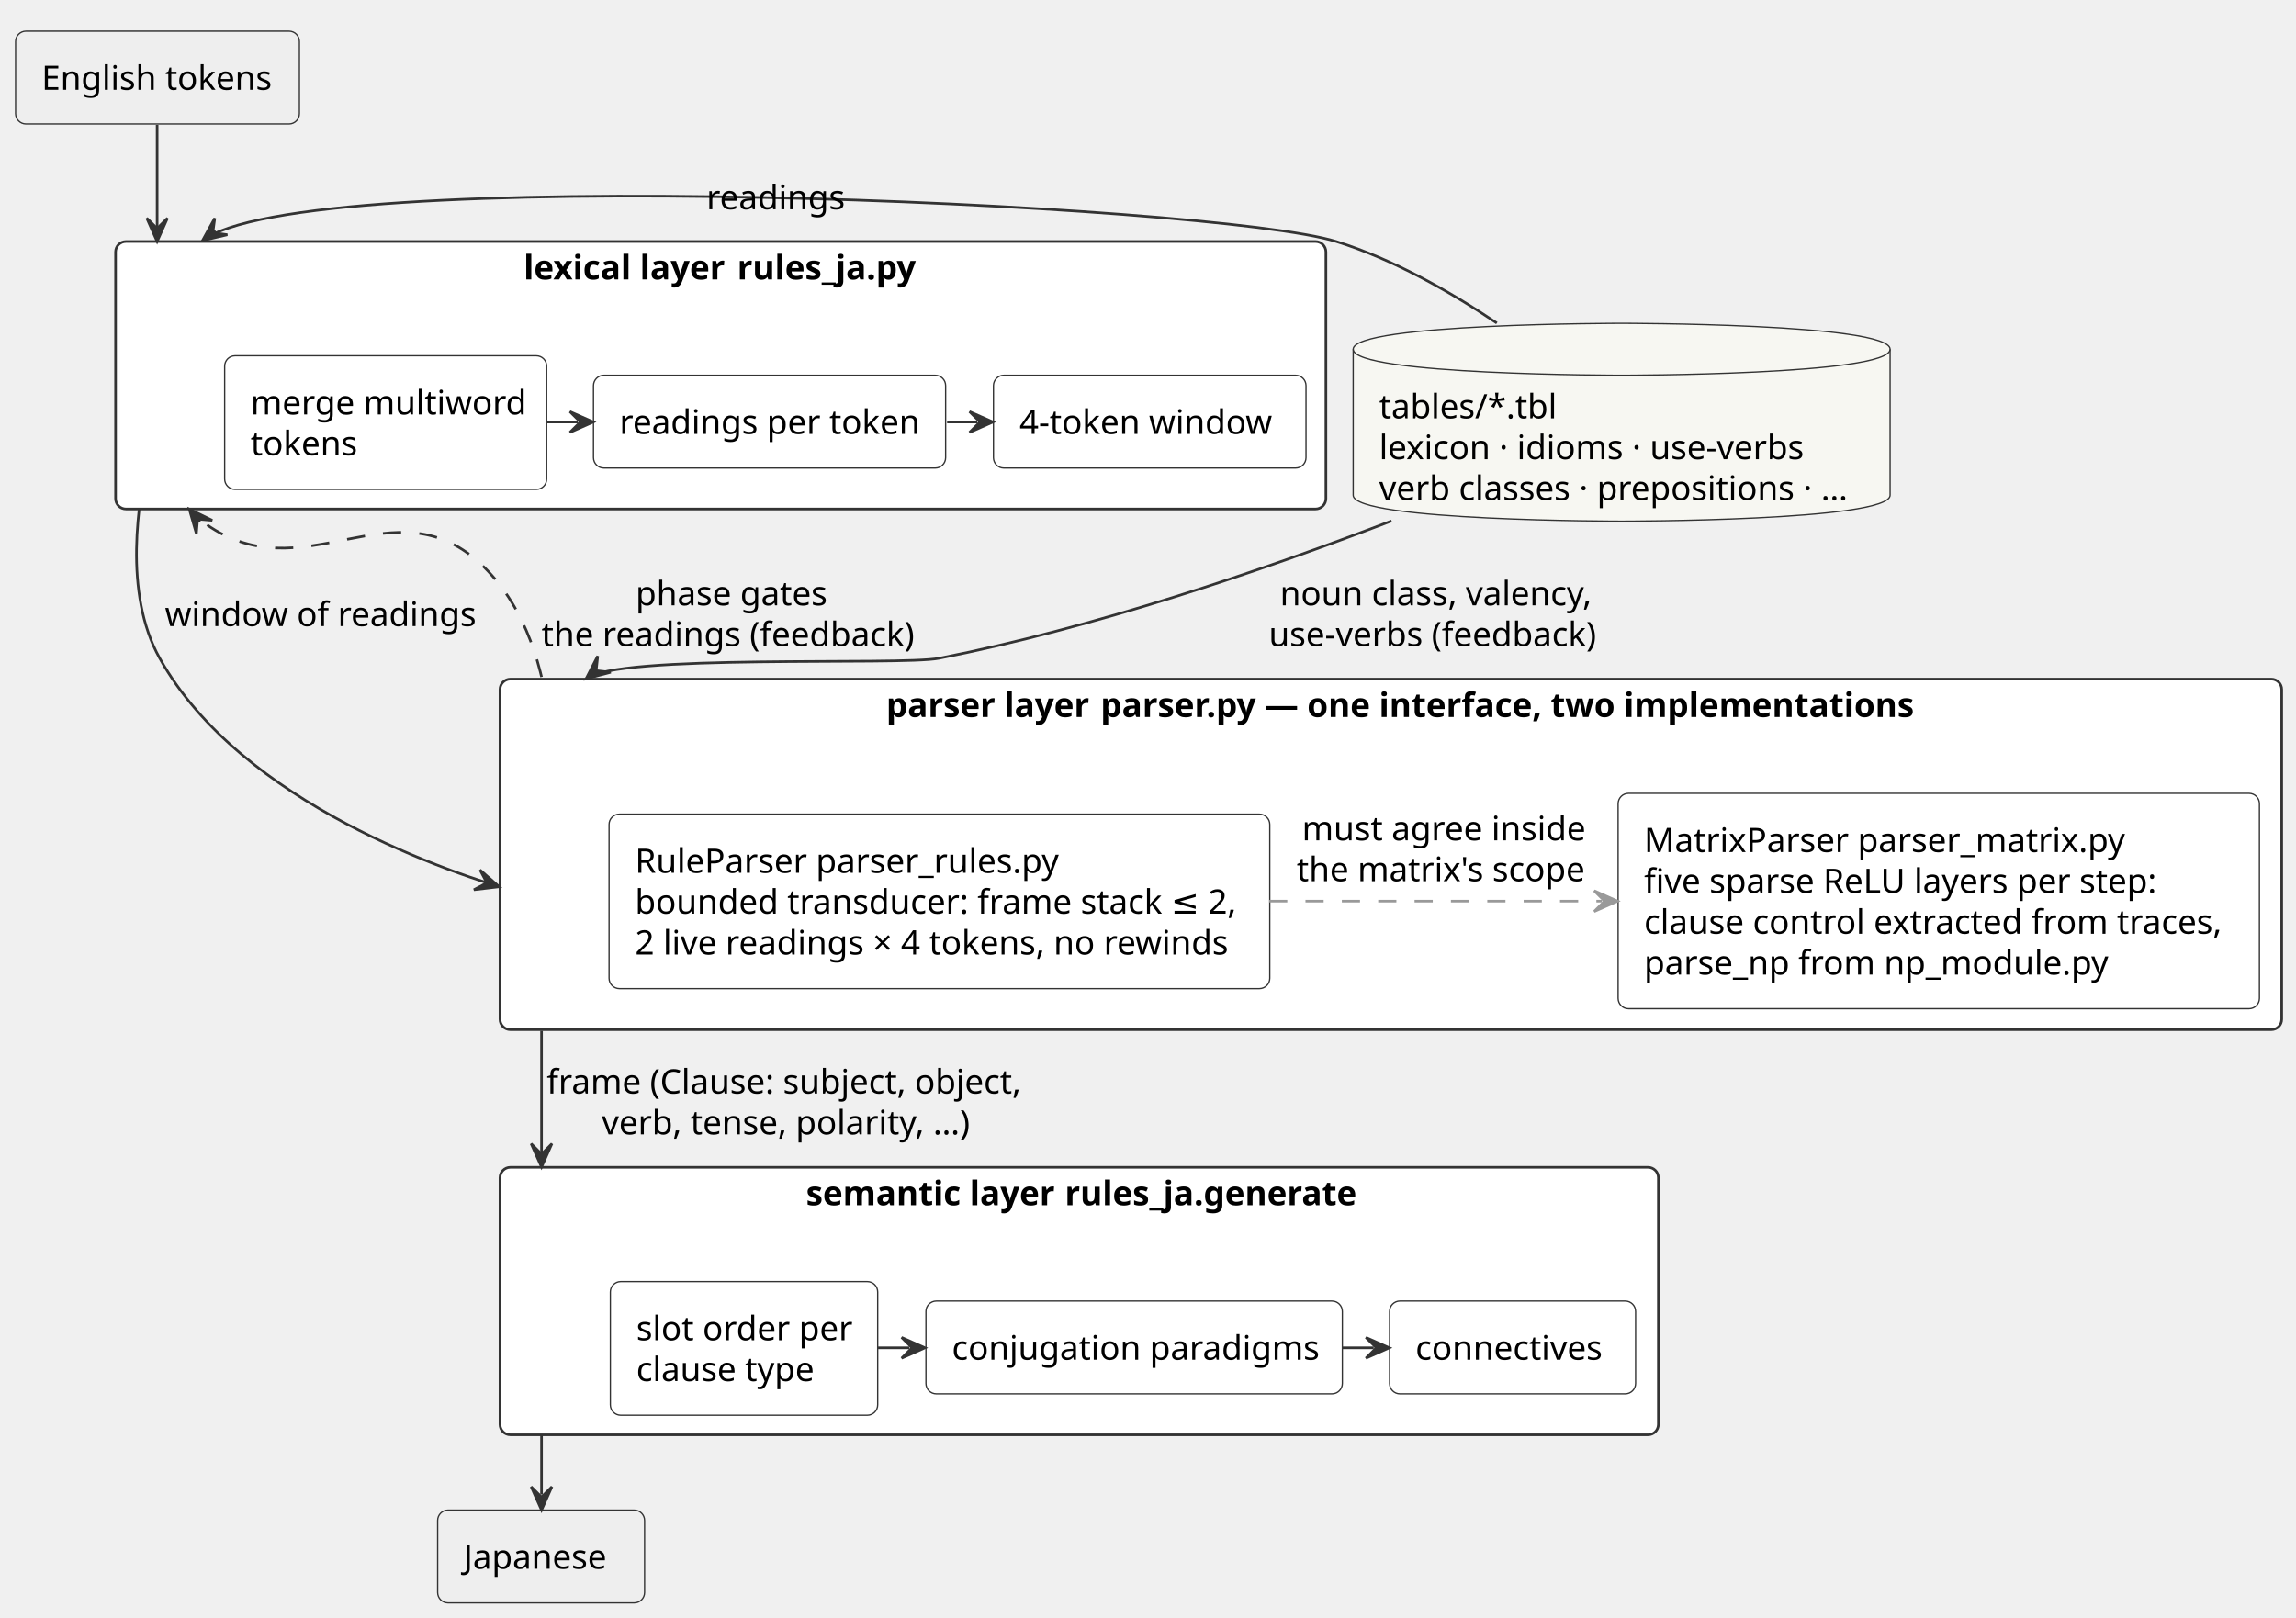
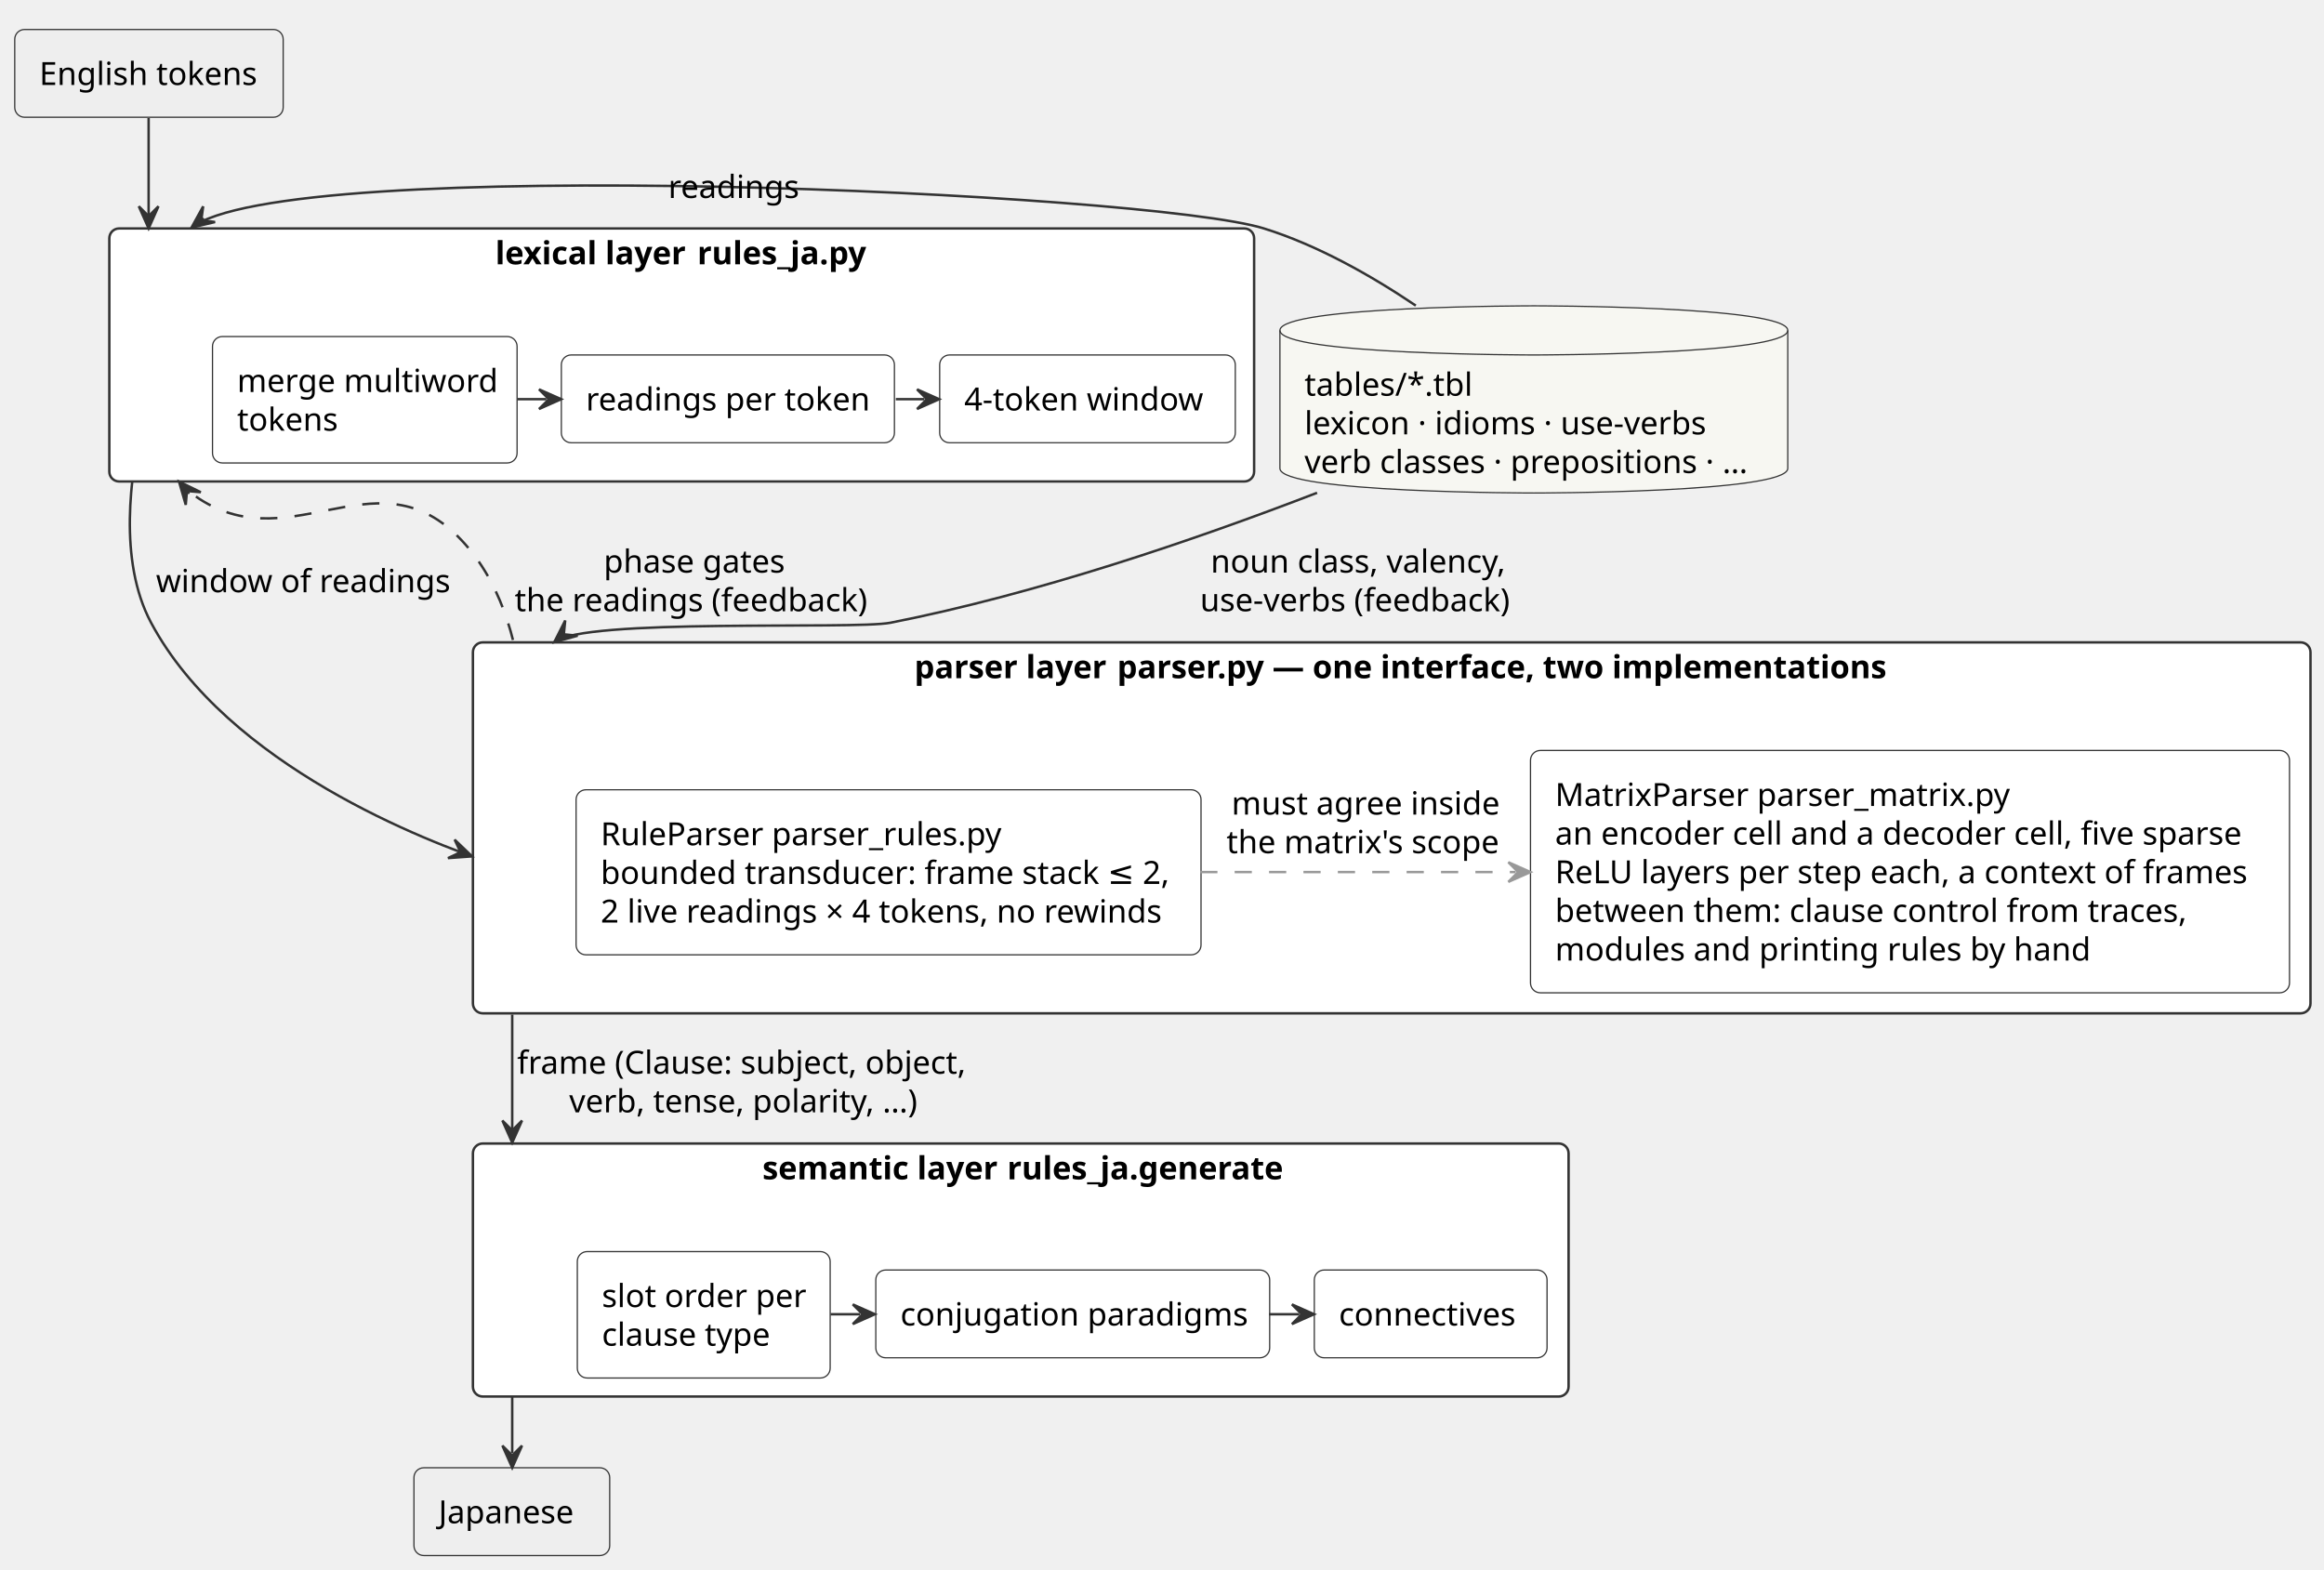
- <svg xmlns="http://www.w3.org/2000/svg" contentStyleType="text/css" data-diagram-type="DESCRIPTION" height="623px" preserveAspectRatio="none" style="width:884px;height:623px;background:#FFFFFF;" version="1.1" viewBox="0 0 884 623" width="884px" zoomAndPan="magnify">
+ <svg xmlns="http://www.w3.org/2000/svg" contentStyleType="text/css" data-diagram-type="DESCRIPTION" height="639px" preserveAspectRatio="none" style="width:946px;height:639px;background:#FFFFFF;" version="1.1" viewBox="0 0 946 639" width="946px" zoomAndPan="magnify">
  <defs />
  <g>
    <g class="cluster" data-entity="LEX" data-source-line="20" data-uid="ent0003" id="cluster_LEX">
      <rect fill="#FFFFFF" height="103" rx="4" ry="4" style="stroke:#333333;stroke-width:1;" width="466" x="44.5" y="93" />
      <text fill="#000000" font-family="sans-serif" font-size="13" font-weight="bold" lengthAdjust="spacing" textLength="76.064" x="201.611" y="107.594">lexical layer</text>
      <text fill="#000000" font-family="sans-serif" font-size="13" font-weight="bold" lengthAdjust="spacing" textLength="69.558" x="283.832" y="107.594">rules_ja.py</text>
    </g>
    <g class="cluster" data-entity="PARSE" data-source-line="28" data-uid="ent0009" id="cluster_PARSE">
-       <rect fill="#FFFFFF" height="135" rx="4" ry="4" style="stroke:#333333;stroke-width:1;" width="686" x="192.5" y="261.5" />
-       <text fill="#000000" font-family="sans-serif" font-size="13" font-weight="bold" lengthAdjust="spacing" textLength="76.369" x="341.205" y="276.094">parser layer</text>
-       <text fill="#000000" font-family="sans-serif" font-size="13" font-weight="bold" lengthAdjust="spacing" textLength="306.065" x="423.731" y="276.094">parser.py — one interface, two implementations</text>
+       <rect fill="#FFFFFF" height="151" rx="4" ry="4" style="stroke:#333333;stroke-width:1;" width="748" x="192.5" y="261.5" />
+       <text fill="#000000" font-family="sans-serif" font-size="13" font-weight="bold" lengthAdjust="spacing" textLength="76.369" x="372.205" y="276.094">parser layer</text>
+       <text fill="#000000" font-family="sans-serif" font-size="13" font-weight="bold" lengthAdjust="spacing" textLength="306.065" x="454.731" y="276.094">parser.py — one interface, two implementations</text>
    </g>
    <g class="cluster" data-entity="GEN" data-source-line="34" data-uid="ent0013" id="cluster_GEN">
-       <rect fill="#FFFFFF" height="103" rx="4" ry="4" style="stroke:#333333;stroke-width:1;" width="446" x="192.5" y="449.5" />
-       <text fill="#000000" font-family="sans-serif" font-size="13" font-weight="bold" lengthAdjust="spacing" textLength="93.476" x="310.345" y="464.094">semantic layer</text>
-       <text fill="#000000" font-family="sans-serif" font-size="13" font-weight="bold" lengthAdjust="spacing" textLength="110.678" x="409.978" y="464.094">rules_ja.generate</text>
+       <rect fill="#FFFFFF" height="103" rx="4" ry="4" style="stroke:#333333;stroke-width:1;" width="446" x="192.5" y="465.5" />
+       <text fill="#000000" font-family="sans-serif" font-size="13" font-weight="bold" lengthAdjust="spacing" textLength="93.476" x="310.345" y="480.094">semantic layer</text>
+       <text fill="#000000" font-family="sans-serif" font-size="13" font-weight="bold" lengthAdjust="spacing" textLength="110.678" x="409.978" y="480.094">rules_ja.generate</text>
    </g>
    <g class="entity" data-entity="EN" data-source-line="18" data-uid="ent0002" id="entity_EN">
      <rect fill="#EEEEEE" height="35.73" rx="4" ry="4" style="stroke:#333333;stroke-width:0.5;" width="109.273" x="6" y="12" />
      <text fill="#000000" font-family="sans-serif" font-size="13" lengthAdjust="spacing" textLength="89.273" x="16" y="34.594">English tokens</text>
    </g>
    <g class="entity" data-entity="JA" data-source-line="42" data-uid="ent0019" id="entity_JA">
-       <rect fill="#EEEEEE" height="35.73" rx="4" ry="4" style="stroke:#333333;stroke-width:0.5;" width="79.681" x="168.5" y="581.5" />
-       <text fill="#000000" font-family="sans-serif" font-size="13" lengthAdjust="spacing" textLength="59.681" x="178.5" y="604.094">Japanese</text>
+       <rect fill="#EEEEEE" height="35.73" rx="4" ry="4" style="stroke:#333333;stroke-width:0.5;" width="79.681" x="168.5" y="597.5" />
+       <text fill="#000000" font-family="sans-serif" font-size="13" lengthAdjust="spacing" textLength="59.681" x="178.5" y="620.094">Japanese</text>
    </g>
    <g class="entity" data-entity="TBL" data-source-line="44" data-uid="ent0020" id="entity_TBL">
      <path d="M521,134.5 C521,124.5 624.361,124.5 624.361,124.5 C624.361,124.5 727.723,124.5 727.723,134.5 L727.723,190.689 C727.723,200.689 624.361,200.689 624.361,200.689 C624.361,200.689 521,200.689 521,190.689 L521,134.5" fill="#F7F7F2" style="stroke:#333333;stroke-width:0.5;" />
      <path d="M521,134.5 C521,144.5 624.361,144.5 624.361,144.5 C624.361,144.5 727.723,144.5 727.723,134.5" fill="none" style="stroke:#333333;stroke-width:0.5;" />
      <text fill="#000000" font-family="sans-serif" font-size="13" lengthAdjust="spacing" textLength="67.406" x="531" y="161.094">tables/*.tbl</text>
      <text fill="#000000" font-family="sans-serif" font-size="13" lengthAdjust="spacing" textLength="169" x="531" y="176.823">lexicon · idioms · use-verbs</text>
      <text fill="#000000" font-family="sans-serif" font-size="13" lengthAdjust="spacing" textLength="186.723" x="531" y="192.553">verb classes · prepositions · …</text>
    </g>
    <g class="entity" data-entity="MERGE" data-source-line="21" data-uid="ent0004" id="entity_MERGE">
      <rect fill="#FFFFFF" height="51.459" rx="4" ry="4" style="stroke:#333333;stroke-width:0.5;" width="123.981" x="86.5" y="137" />
      <text fill="#000000" font-family="sans-serif" font-size="13" lengthAdjust="spacing" textLength="103.981" x="96.5" y="159.594">merge multiword</text>
      <text fill="#000000" font-family="sans-serif" font-size="13" lengthAdjust="spacing" textLength="41.304" x="96.5" y="175.323">tokens</text>
    </g>
    <g class="entity" data-entity="READ" data-source-line="22" data-uid="ent0005" id="entity_READ">
      <rect fill="#FFFFFF" height="35.73" rx="4" ry="4" style="stroke:#333333;stroke-width:0.5;" width="135.584" x="228.5" y="144.5" />
      <text fill="#000000" font-family="sans-serif" font-size="13" lengthAdjust="spacing" textLength="115.585" x="238.5" y="167.094">readings per token</text>
    </g>
    <g class="entity" data-entity="WIN" data-source-line="23" data-uid="ent0006" id="entity_WIN">
      <rect fill="#FFFFFF" height="35.73" rx="4" ry="4" style="stroke:#333333;stroke-width:0.5;" width="120.337" x="382.5" y="144.5" />
      <text fill="#000000" font-family="sans-serif" font-size="13" lengthAdjust="spacing" textLength="100.337" x="392.5" y="167.094">4-token window</text>
    </g>
    <g class="entity" data-entity="RP" data-source-line="29" data-uid="ent0010" id="entity_RP">
-       <rect fill="#FFFFFF" height="67.189" rx="4" ry="4" style="stroke:#333333;stroke-width:0.5;" width="254.387" x="234.5" y="313.5" />
-       <text fill="#000000" font-family="sans-serif" font-size="13" lengthAdjust="spacing" textLength="168.524" x="244.5" y="336.094">RuleParser  parser_rules.py</text>
-       <text fill="#000000" font-family="sans-serif" font-size="13" lengthAdjust="spacing" textLength="232.407" x="244.5" y="351.823">bounded transducer: frame stack ≤ 2,</text>
-       <text fill="#000000" font-family="sans-serif" font-size="13" lengthAdjust="spacing" textLength="234.387" x="244.5" y="367.553">2 live readings × 4 tokens, no rewinds</text>
+       <rect fill="#FFFFFF" height="67.189" rx="4" ry="4" style="stroke:#333333;stroke-width:0.5;" width="254.387" x="234.5" y="321.5" />
+       <text fill="#000000" font-family="sans-serif" font-size="13" lengthAdjust="spacing" textLength="168.524" x="244.5" y="344.094">RuleParser  parser_rules.py</text>
+       <text fill="#000000" font-family="sans-serif" font-size="13" lengthAdjust="spacing" textLength="232.407" x="244.5" y="359.823">bounded transducer: frame stack ≤ 2,</text>
+       <text fill="#000000" font-family="sans-serif" font-size="13" lengthAdjust="spacing" textLength="234.387" x="244.5" y="375.553">2 live readings × 4 tokens, no rewinds</text>
    </g>
    <g class="entity" data-entity="MP" data-source-line="30" data-uid="ent0011" id="entity_MP">
-       <rect fill="#FFFFFF" height="82.918" rx="4" ry="4" style="stroke:#333333;stroke-width:0.5;" width="246.91" x="623" y="305.5" />
+       <rect fill="#FFFFFF" height="98.647" rx="4" ry="4" style="stroke:#333333;stroke-width:0.5;" width="308.958" x="623" y="305.5" />
      <text fill="#000000" font-family="sans-serif" font-size="13" lengthAdjust="spacing" textLength="188.087" x="633" y="328.094">MatrixParser  parser_matrix.py</text>
-       <text fill="#000000" font-family="sans-serif" font-size="13" lengthAdjust="spacing" textLength="203.474" x="633" y="343.823">five sparse ReLU layers per step:</text>
-       <text fill="#000000" font-family="sans-serif" font-size="13" lengthAdjust="spacing" textLength="226.91" x="633" y="359.553">clause control extracted from traces,</text>
-       <text fill="#000000" font-family="sans-serif" font-size="13" lengthAdjust="spacing" textLength="178.502" x="633" y="375.282">parse_np from np_module.py</text>
+       <text fill="#000000" font-family="sans-serif" font-size="13" lengthAdjust="spacing" textLength="287.231" x="633" y="343.823">an encoder cell and a decoder cell, five sparse</text>
+       <text fill="#000000" font-family="sans-serif" font-size="13" lengthAdjust="spacing" textLength="288.958" x="633" y="359.553">ReLU layers per step each, a context of frames</text>
+       <text fill="#000000" font-family="sans-serif" font-size="13" lengthAdjust="spacing" textLength="260.146" x="633" y="375.282">between them: clause control from traces,</text>
+       <text fill="#000000" font-family="sans-serif" font-size="13" lengthAdjust="spacing" textLength="216.442" x="633" y="391.012">modules and printing rules by hand</text>
    </g>
    <g class="entity" data-entity="SLOTS" data-source-line="35" data-uid="ent0014" id="entity_SLOTS">
-       <rect fill="#FFFFFF" height="51.459" rx="4" ry="4" style="stroke:#333333;stroke-width:0.5;" width="102.926" x="235" y="493.5" />
-       <text fill="#000000" font-family="sans-serif" font-size="13" lengthAdjust="spacing" textLength="82.926" x="245" y="516.094">slot order per</text>
-       <text fill="#000000" font-family="sans-serif" font-size="13" lengthAdjust="spacing" textLength="70.757" x="245" y="531.823">clause type</text>
+       <rect fill="#FFFFFF" height="51.459" rx="4" ry="4" style="stroke:#333333;stroke-width:0.5;" width="102.926" x="235" y="509.5" />
+       <text fill="#000000" font-family="sans-serif" font-size="13" lengthAdjust="spacing" textLength="82.926" x="245" y="532.094">slot order per</text>
+       <text fill="#000000" font-family="sans-serif" font-size="13" lengthAdjust="spacing" textLength="70.757" x="245" y="547.823">clause type</text>
    </g>
    <g class="entity" data-entity="CONJ" data-source-line="36" data-uid="ent0015" id="entity_CONJ">
-       <rect fill="#FFFFFF" height="35.73" rx="4" ry="4" style="stroke:#333333;stroke-width:0.5;" width="160.328" x="356.5" y="501" />
-       <text fill="#000000" font-family="sans-serif" font-size="13" lengthAdjust="spacing" textLength="140.328" x="366.5" y="523.594">conjugation paradigms</text>
+       <rect fill="#FFFFFF" height="35.73" rx="4" ry="4" style="stroke:#333333;stroke-width:0.5;" width="160.328" x="356.5" y="517" />
+       <text fill="#000000" font-family="sans-serif" font-size="13" lengthAdjust="spacing" textLength="140.328" x="366.5" y="539.594">conjugation paradigms</text>
    </g>
    <g class="entity" data-entity="CONN" data-source-line="37" data-uid="ent0016" id="entity_CONN">
-       <rect fill="#FFFFFF" height="35.73" rx="4" ry="4" style="stroke:#333333;stroke-width:0.5;" width="94.737" x="535" y="501" />
-       <text fill="#000000" font-family="sans-serif" font-size="13" lengthAdjust="spacing" textLength="74.737" x="545" y="523.594">connectives</text>
+       <rect fill="#FFFFFF" height="35.73" rx="4" ry="4" style="stroke:#333333;stroke-width:0.5;" width="94.737" x="535" y="517" />
+       <text fill="#000000" font-family="sans-serif" font-size="13" lengthAdjust="spacing" textLength="74.737" x="545" y="539.594">connectives</text>
    </g>
    <g class="link" data-entity-1="MERGE" data-entity-2="READ" data-uid="lnk7" id="link_MERGE_READ">
      <polygon fill="#333333" points="228.422,162.5,219.422,158.5,223.422,162.5,219.422,166.5,228.422,162.5" style="stroke:#333333;stroke-width:1;" />
      <path d="M210.648,162.5 C216.573,162.5 216.498,162.5 222.422,162.5" fill="none" style="stroke:#333333;stroke-width:1;" />
    </g>
    <g class="link" data-entity-1="READ" data-entity-2="WIN" data-uid="lnk8" id="link_READ_WIN">
      <polygon fill="#333333" points="382.29,162.5,373.29,158.5,377.29,162.5,373.29,166.5,382.29,162.5" style="stroke:#333333;stroke-width:1;" />
      <path d="M364.652,162.5 C370.531,162.5 370.411,162.5 376.29,162.5" fill="none" style="stroke:#333333;stroke-width:1;" />
    </g>
    <g class="link" data-entity-1="RP" data-entity-2="MP" data-uid="lnk12" id="link_RP_MP">
-       <polygon fill="#999999" points="622.778,347,613.778,343,617.778,347,613.778,351,622.778,347" style="stroke:#999999;stroke-width:1;" />
-       <path d="M488.63,347 C531.779,347 573.899,347 616.778,347" fill="none" style="stroke:#999999;stroke-width:1;stroke-dasharray:7,7;" />
-       <text fill="#000000" font-family="sans-serif" font-size="13" lengthAdjust="spacing" textLength="109.205" x="501.294" y="323.594">must agree inside</text>
-       <text fill="#000000" font-family="sans-serif" font-size="13" lengthAdjust="spacing" textLength="113.293" x="499.25" y="339.323">the matrix's scope</text>
+       <polygon fill="#999999" points="622.98,355,613.98,351,617.98,355,613.98,359,622.98,355" style="stroke:#999999;stroke-width:1;" />
+       <path d="M488.574,355 C530.986,355 572.717,355 616.98,355" fill="none" style="stroke:#999999;stroke-width:1;stroke-dasharray:7,7;" />
+       <text fill="#000000" font-family="sans-serif" font-size="13" lengthAdjust="spacing" textLength="109.205" x="501.294" y="331.594">must agree inside</text>
+       <text fill="#000000" font-family="sans-serif" font-size="13" lengthAdjust="spacing" textLength="113.293" x="499.25" y="347.323">the matrix's scope</text>
    </g>
    <g class="link" data-entity-1="SLOTS" data-entity-2="CONJ" data-uid="lnk17" id="link_SLOTS_CONJ">
-       <polygon fill="#333333" points="356.135,519,347.135,515,351.135,519,347.135,523,356.135,519" style="stroke:#333333;stroke-width:1;" />
-       <path d="M338.062,519 C344.087,519 344.111,519 350.135,519" fill="none" style="stroke:#333333;stroke-width:1;" />
+       <polygon fill="#333333" points="356.135,535,347.135,531,351.135,535,347.135,539,356.135,535" style="stroke:#333333;stroke-width:1;" />
+       <path d="M338.062,535 C344.087,535 344.111,535 350.135,535" fill="none" style="stroke:#333333;stroke-width:1;" />
    </g>
    <g class="link" data-entity-1="CONJ" data-entity-2="CONN" data-uid="lnk18" id="link_CONJ_CONN">
-       <polygon fill="#333333" points="534.898,519,525.898,515,529.898,519,525.898,523,534.898,519" style="stroke:#333333;stroke-width:1;" />
-       <path d="M516.629,519 C522.719,519 522.808,519 528.898,519" fill="none" style="stroke:#333333;stroke-width:1;" />
+       <polygon fill="#333333" points="534.898,535,525.898,531,529.898,535,525.898,539,534.898,535" style="stroke:#333333;stroke-width:1;" />
+       <path d="M516.629,535 C522.719,535 522.808,535 528.898,535" fill="none" style="stroke:#333333;stroke-width:1;" />
    </g>
    <g class="link" data-entity-1="EN" data-entity-2="LEX" data-uid="lnk21" id="link_EN_LEX">
      <polygon fill="#333333" points="60.5,92.986,64.5,83.986,60.5,87.986,56.5,83.986,60.5,92.986" style="stroke:#333333;stroke-width:1;" />
      <path d="M60.5,48.061 C60.5,54.831 60.5,63.166 60.5,72.218 C60.5,76.744 60.5,81.45 60.5,86.228 C60.5,87.423 60.5,88.623 60.5,89.825 C60.5,90.426 60.5,91.028 60.5,91.63 C60.5,91.931 60.5,92.233 60.5,92.534 C60.5,92.685 60.5,86.835 60.5,86.986" fill="none" style="stroke:#333333;stroke-width:1;" />
    </g>
    <g class="link" data-entity-1="LEX" data-entity-2="PARSE" data-uid="lnk22" id="link_LEX_PARSE">
-       <polygon fill="#333333" points="192.218,341.453,184.806,334.967,187.442,339.972,182.437,342.608,192.218,341.453" style="stroke:#333333;stroke-width:1;" />
-       <path d="M53.597,196.063 C53.585,196.166 53.573,196.269 53.562,196.373 C53.538,196.579 53.514,196.786 53.491,196.994 C53.445,197.409 53.4,197.826 53.357,198.245 C53.27,199.083 53.189,199.93 53.114,200.783 C52.816,204.196 52.619,207.722 52.566,211.305 C52.354,225.638 54.442,240.886 61.5,253.5 C77.254,281.656 105.519,302.435 133.085,317.085 C146.868,324.41 160.476,330.202 172.257,334.619 C178.148,336.827 183.583,338.691 188.354,340.23 C189.547,340.615 190.698,340.98 191.805,341.325 C191.943,341.368 186.35,339.634 186.487,339.676" fill="none" style="stroke:#333333;stroke-width:1;" />
+       <polygon fill="#333333" points="192.17,348.615,185.061,341.799,187.466,346.919,182.346,349.324,192.17,348.615" style="stroke:#333333;stroke-width:1;" />
+       <path d="M53.816,196.233 C53.793,196.439 53.771,196.646 53.749,196.853 C53.704,197.267 53.661,197.683 53.619,198.102 C53.536,198.938 53.458,199.783 53.386,200.634 C53.099,204.041 52.911,207.562 52.861,211.144 C52.662,225.469 54.683,240.754 61.5,253.5 C77.1,282.67 105.34,305.012 132.929,321.139 C146.723,329.203 160.354,335.712 172.161,340.744 C178.065,343.26 183.512,345.406 188.296,347.193 C189.492,347.64 190.646,348.064 191.756,348.466 C191.894,348.516 186.388,346.53 186.526,346.579" fill="none" style="stroke:#333333;stroke-width:1;" />
      <text fill="#000000" font-family="sans-serif" font-size="13" lengthAdjust="spacing" textLength="121.177" x="63.5" y="241.094">window of readings</text>
    </g>
    <g class="link" data-entity-1="PARSE" data-entity-2="GEN" data-uid="lnk23" id="link_PARSE_GEN">
-       <polygon fill="#333333" points="208.5,449.389,212.5,440.389,208.5,444.389,204.5,440.389,208.5,449.389" style="stroke:#333333;stroke-width:1;" />
-       <path d="M208.5,396.925 C208.5,397.342 208.5,397.76 208.5,398.179 C208.5,399.018 208.5,399.863 208.5,400.712 C208.5,404.11 208.5,407.588 208.5,411.12 C208.5,418.186 208.5,425.467 208.5,432.751 C208.5,436.393 208.5,440.036 208.5,443.652 C208.5,445.46 208.5,447.262 208.5,449.054 C208.5,449.166 208.5,443.278 208.5,443.389" fill="none" style="stroke:#333333;stroke-width:1;" />
-       <text fill="#000000" font-family="sans-serif" font-size="13" lengthAdjust="spacing" textLength="188.068" x="210.5" y="421.094">frame (Clause: subject, object,</text>
-       <text fill="#000000" font-family="sans-serif" font-size="13" lengthAdjust="spacing" textLength="145.679" x="231.695" y="436.823">verb, tense, polarity, …)</text>
+       <polygon fill="#333333" points="208.5,465.154,212.5,456.154,208.5,460.154,204.5,456.154,208.5,465.154" style="stroke:#333333;stroke-width:1;" />
+       <path d="M208.5,413.019 C208.5,413.246 208.5,413.474 208.5,413.702 C208.5,414.613 208.5,415.53 208.5,416.452 C208.5,418.294 208.5,420.155 208.5,422.031 C208.5,429.533 208.5,437.268 208.5,445.004 C208.5,448.872 208.5,452.74 208.5,456.578 C208.5,458.498 208.5,460.41 208.5,462.311 C208.5,463.261 208.5,458.209 208.5,459.154" fill="none" style="stroke:#333333;stroke-width:1;" />
+       <text fill="#000000" font-family="sans-serif" font-size="13" lengthAdjust="spacing" textLength="188.068" x="210.5" y="437.094">frame (Clause: subject, object,</text>
+       <text fill="#000000" font-family="sans-serif" font-size="13" lengthAdjust="spacing" textLength="145.679" x="231.695" y="452.823">verb, tense, polarity, …)</text>
    </g>
    <g class="link" data-entity-1="GEN" data-entity-2="JA" data-uid="lnk24" id="link_GEN_JA">
-       <polygon fill="#333333" points="208.5,581.492,212.5,572.492,208.5,576.492,204.5,572.492,208.5,581.492" style="stroke:#333333;stroke-width:1;" />
-       <path d="M208.5,552.644 C208.5,552.783 208.5,552.923 208.5,553.063 C208.5,553.343 208.5,553.623 208.5,553.903 C208.5,554.464 208.5,555.027 208.5,555.59 C208.5,564.606 208.5,567.882 208.5,575.492" fill="none" style="stroke:#333333;stroke-width:1;" />
+       <polygon fill="#333333" points="208.5,597.492,212.5,588.492,208.5,592.492,204.5,588.492,208.5,597.492" style="stroke:#333333;stroke-width:1;" />
+       <path d="M208.5,568.644 C208.5,568.783 208.5,568.923 208.5,569.063 C208.5,569.343 208.5,569.623 208.5,569.903 C208.5,570.464 208.5,571.027 208.5,571.59 C208.5,580.606 208.5,583.882 208.5,591.492" fill="none" style="stroke:#333333;stroke-width:1;" />
    </g>
    <g class="link" data-entity-1="TBL" data-entity-2="LEX" data-uid="lnk25" id="link_TBL_LEX">
      <polygon fill="#333333" points="77.955,92.642,87.541,90.383,81.936,89.617,82.702,84.013,77.955,92.642" style="stroke:#333333;stroke-width:1;" />
      <path d="M576.304,124.407 C557.991,112.064 536.276,99.809 514.5,93 C491.329,85.754 391.47,78.063 292.708,76.029 C243.327,75.012 194.221,75.409 155.112,77.983 C135.558,79.27 118.502,81.102 105.162,83.573 C98.492,84.808 92.75,86.204 88.089,87.771 C85.759,88.554 83.698,89.381 81.927,90.252 C81.041,90.688 80.228,91.134 79.49,91.592 C79.12,91.821 78.77,92.053 78.438,92.287 C78.272,92.405 82.889,88.894 82.733,89.012" fill="none" style="stroke:#333333;stroke-width:1;" />
      <text fill="#000000" font-family="sans-serif" font-size="13" lengthAdjust="spacing" textLength="53.397" x="272" y="80.594">readings</text>
    </g>
    <g class="link" data-entity-1="TBL" data-entity-2="PARSE" data-uid="lnk26" id="link_TBL_PARSE">
-       <polygon fill="#333333" points="225.638,261.384,235.157,258.856,229.533,258.249,230.14,252.624,225.638,261.384" style="stroke:#333333;stroke-width:1;" />
-       <path d="M535.775,200.59 C485.55,219.865 421.045,241.787 361.5,253.5 C354.074,254.961 322.93,254.478 292.215,254.872 C276.857,255.069 261.606,255.484 249.481,256.472 C243.419,256.965 238.137,257.602 234.015,258.425 C231.953,258.837 230.182,259.295 228.747,259.806 C228.03,260.061 227.396,260.329 226.853,260.612 C226.582,260.753 226.333,260.897 226.107,261.045 C225.994,261.119 225.887,261.194 225.786,261.27 C225.735,261.308 230.359,257.583 230.312,257.621" fill="none" style="stroke:#333333;stroke-width:1;" />
+       <polygon fill="#333333" points="225.638,261.382,235.137,258.78,229.508,258.216,230.072,252.588,225.638,261.382" style="stroke:#333333;stroke-width:1;" />
+       <path d="M536.128,200.604 C486.098,219.883 421.838,241.804 362.5,253.5 C355.02,254.974 323.627,254.45 292.675,254.82 C277.199,255.004 261.834,255.412 249.623,256.405 C243.518,256.902 238.201,257.544 234.054,258.378 C231.98,258.795 230.199,259.26 228.757,259.779 C228.036,260.038 227.401,260.31 226.856,260.597 C226.583,260.74 226.334,260.887 226.107,261.038 C225.994,261.113 225.887,261.189 225.786,261.266 C225.735,261.305 230.33,257.544 230.282,257.583" fill="none" style="stroke:#333333;stroke-width:1;" />
      <text fill="#000000" font-family="sans-serif" font-size="13" lengthAdjust="spacing" textLength="124.992" x="492.804" y="233.094">noun class, valency,</text>
      <text fill="#000000" font-family="sans-serif" font-size="13" lengthAdjust="spacing" textLength="133.599" x="488.5" y="248.823">use-verbs (feedback)</text>
    </g>
    <g class="link" data-entity-1="LEX" data-entity-2="PARSE" data-uid="lnk28" id="link_LEX_PARSE">
      <polygon fill="#333333" points="72.881,196.049,75.611,205.513,76.099,199.877,81.734,200.365,72.881,196.049" style="stroke:#333333;stroke-width:1;" />
-       <path d="M76.742,200.642 C76.847,200.766 73.171,196.39 73.278,196.512 C73.704,197.001 74.145,197.477 74.599,197.937 C75.509,198.858 76.474,199.717 77.5,200.5 C116.532,230.288 151.656,183.906 186.5,218.5 C194.47,226.413 200.166,236.099 204.173,246.563 C205.174,249.179 206.07,251.844 206.87,254.541 C207.269,255.89 207.645,257.248 207.998,258.611 C208.174,259.293 208.345,259.976 208.509,260.661 C208.551,260.832 208.592,261.003 208.632,261.175" fill="none" style="stroke:#333333;stroke-width:1;stroke-dasharray:7,7;" />
-       <text fill="#000000" font-family="sans-serif" font-size="13" lengthAdjust="spacing" textLength="75.01" x="244.726" y="233.094">phase gates</text>
-       <text fill="#000000" font-family="sans-serif" font-size="13" lengthAdjust="spacing" textLength="147.462" x="208.5" y="248.823">the readings (feedback)</text>
+       <path d="M76.742,200.642 C76.847,200.766 73.171,196.39 73.278,196.512 C73.704,197.001 74.145,197.477 74.599,197.937 C75.509,198.858 76.474,199.717 77.5,200.5 C116.532,230.288 151.828,183.734 186.5,218.5 C194.957,226.98 200.941,237.351 205.098,248.545 C206.137,251.343 207.062,254.193 207.883,257.078 C208.293,258.52 208.678,259.971 209.037,261.428" fill="none" style="stroke:#333333;stroke-width:1;stroke-dasharray:7,7;" />
+       <text fill="#000000" font-family="sans-serif" font-size="13" lengthAdjust="spacing" textLength="75.01" x="245.726" y="233.094">phase gates</text>
+       <text fill="#000000" font-family="sans-serif" font-size="13" lengthAdjust="spacing" textLength="147.462" x="209.5" y="248.823">the readings (feedback)</text>
    </g>
  </g>
</svg>
